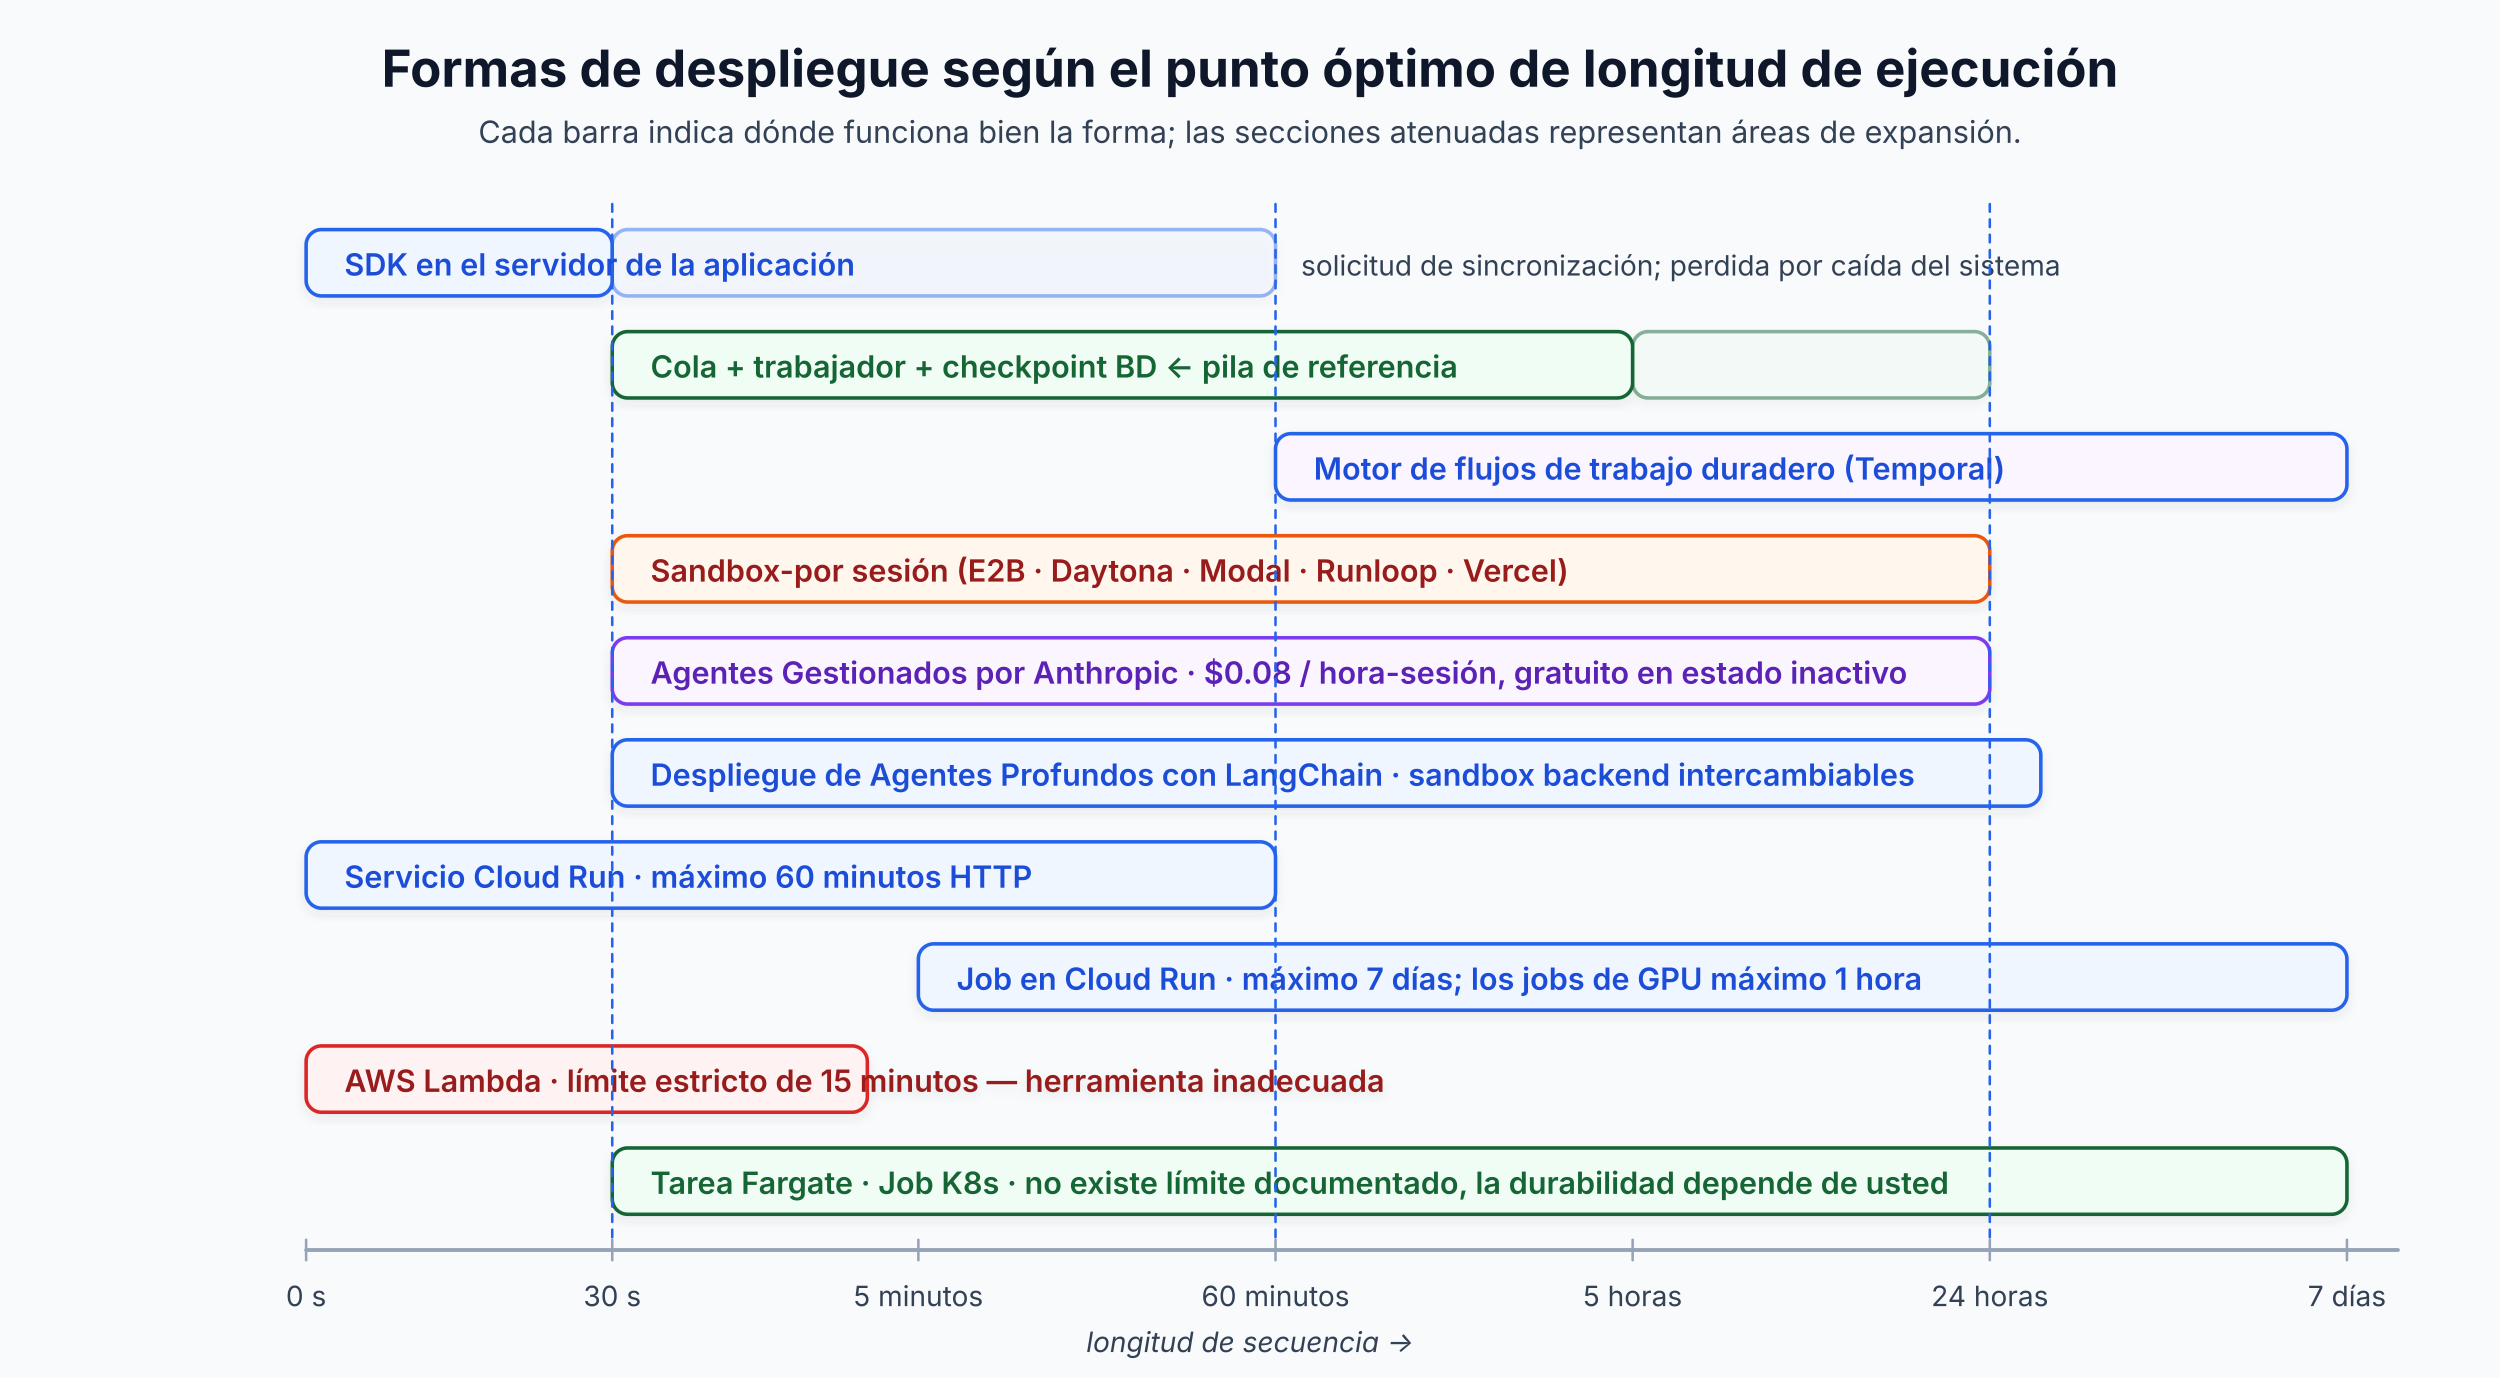
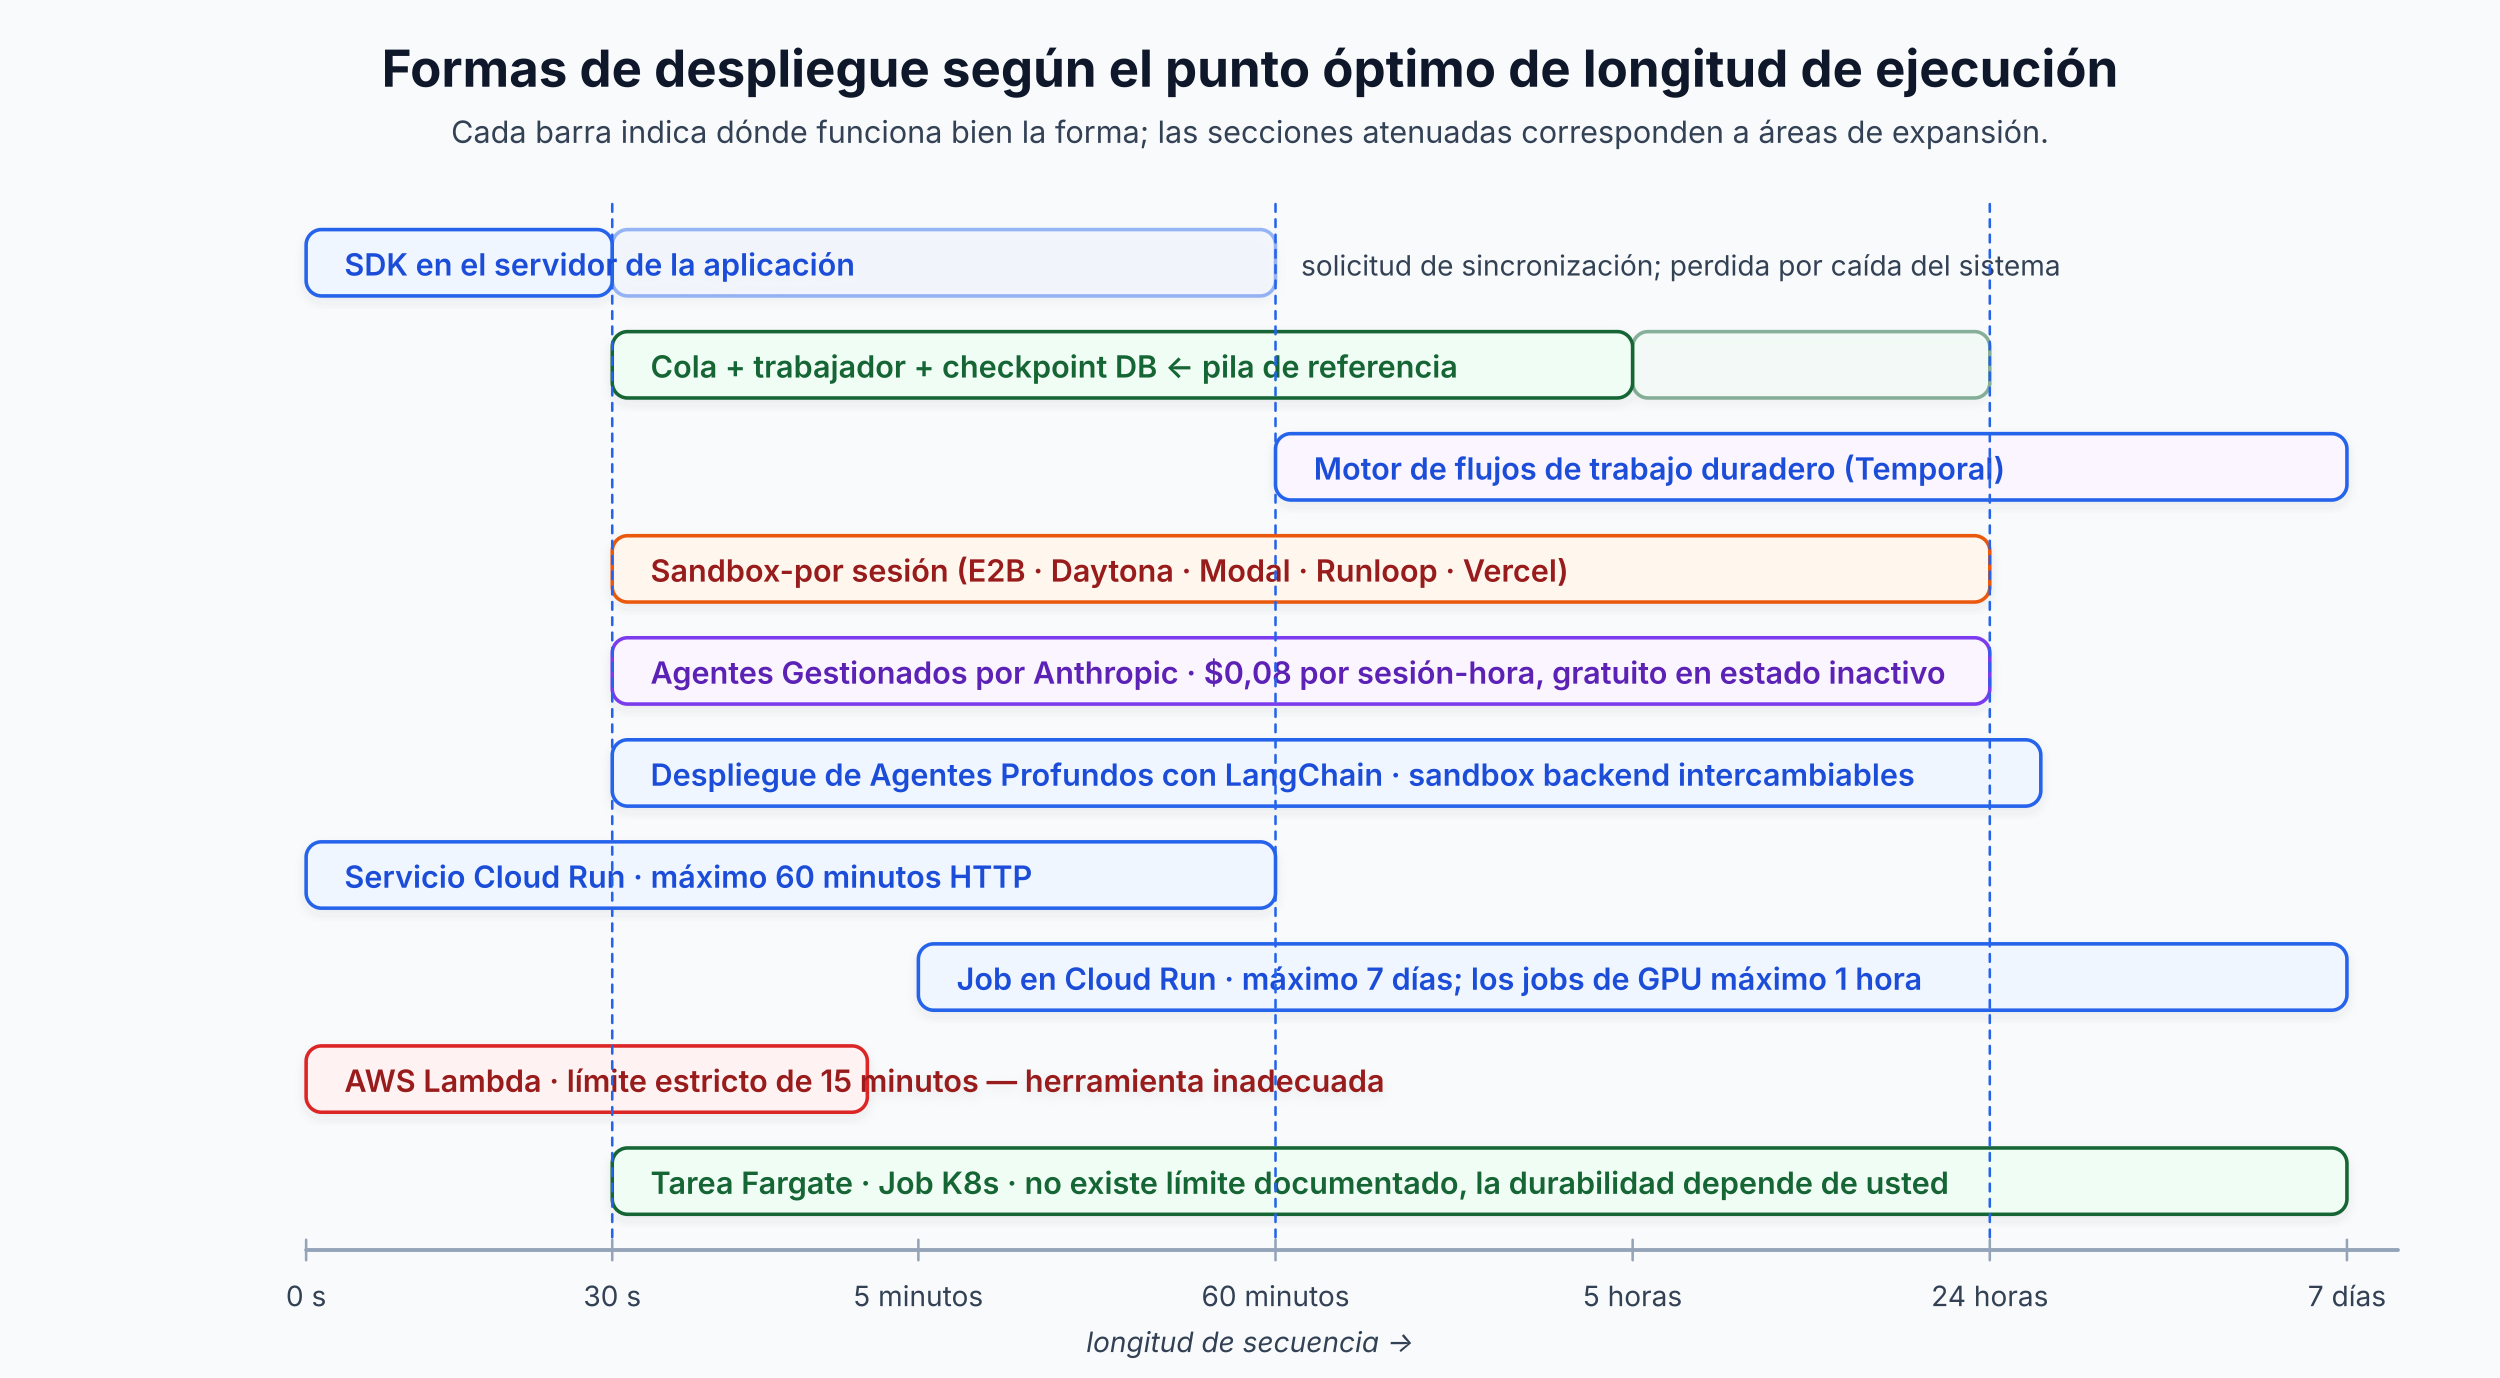
<svg xmlns="http://www.w3.org/2000/svg" viewBox="0 0 980 540" font-family="Inter, system-ui, sans-serif" role="img" aria-label="Deployment shapes and their run-length sweet spots" data-visual-system="evidence-plate-v1" preserveAspectRatio="xMidYMid meet" shape-rendering="geometricPrecision" text-rendering="geometricPrecision">
  <defs>
    <filter id="ds3" x="-20%" y="-20%" width="140%" height="140%">
      <feDropShadow dx="0" dy="2" stdDeviation="2" flood-color="#334155" flood-opacity="0.08" />
    </filter>
  </defs>
  <style data-visual-system="evidence-plate-v1">
    * { animation: none !important; }
    .anim-box, .bar, .bar-text, .seq-item, .t-box, .flow { opacity: 1 !important; transform: none !important; }
    path, line, polyline { stroke-linecap: round; stroke-linejoin: round; }
  </style>
  <rect width="980" height="540" fill="#f8fafc" />
  <text y="34" text-anchor="middle" font-size="20" font-weight="700" fill="#0f172a" x="490">Formas de despliegue según el punto óptimo de longitud de ejecución</text>
-   <text y="56" text-anchor="middle" font-size="12" fill="#334155" x="490">Cada barra indica dónde funciona bien la forma; las secciones atenuadas representan áreas de expansión.</text>
+   <text y="56" text-anchor="middle" font-size="12" fill="#334155" x="490">Cada barra indica dónde funciona bien la forma; las secciones atenuadas corresponden a áreas de expansión.</text>
  <line x1="120" y1="490" x2="940" y2="490" stroke="#94a3b8" stroke-width="1.5" />
  <g font-size="11" fill="#334155" text-anchor="middle">
    <line x1="120" y1="486" x2="120" y2="494" stroke="#94a3b8" />
    <text y="512" x="120">0 s</text>
    <line x1="240" y1="486" x2="240" y2="494" stroke="#94a3b8" />
    <text y="512" x="240">30 s</text>
    <line x1="360" y1="486" x2="360" y2="494" stroke="#94a3b8" />
    <text y="512" x="360">5 minutos</text>
    <line x1="500" y1="486" x2="500" y2="494" stroke="#94a3b8" />
    <text y="512" x="500">60 minutos</text>
    <line x1="640" y1="486" x2="640" y2="494" stroke="#94a3b8" />
    <text y="512" x="640">5 horas</text>
    <line x1="780" y1="486" x2="780" y2="494" stroke="#94a3b8" />
    <text y="512" x="780">24 horas</text>
    <line x1="920" y1="486" x2="920" y2="494" stroke="#94a3b8" />
    <text y="512" x="920">7 días</text>
  </g>
  <text y="530" text-anchor="middle" font-size="11" fill="#334155" font-style="italic" x="490">longitud de secuencia →</text>
  <g filter="url(#ds3)">
    <rect x="120" y="90" width="120" height="26" rx="6" fill="#eff6ff" stroke="#2563eb" stroke-width="1.4" />
    <rect x="240" y="90" width="260" height="26" rx="6" fill="#eff6ff" stroke="#2563eb" stroke-width="1.4" opacity="0.45" />
    <text y="108" font-size="12" font-weight="600" fill="#1d4ed8" x="135">SDK en el servidor de la aplicación</text>
  </g>
  <text y="108" font-size="11" fill="#334155" x="510">solicitud de sincronización; perdida por caída del sistema</text>
  <g filter="url(#ds3)">
    <rect x="240" y="130" width="400" height="26" rx="6" fill="#f0fdf4" stroke="#166534" stroke-width="1.4" />
    <rect x="640" y="130" width="140" height="26" rx="6" fill="#f0fdf4" stroke="#166534" stroke-width="1.4" opacity="0.5" />
-     <text y="148" font-size="12" font-weight="600" fill="#166534" x="255">Cola + trabajador + checkpoint BD ← pila de referencia</text>
+     <text y="148" font-size="12" font-weight="600" fill="#166534" x="255">Cola + trabajador + checkpoint DB ← pila de referencia</text>
  </g>
  <g filter="url(#ds3)">
    <rect x="500" y="170" width="420" height="26" rx="6" fill="#faf5ff" stroke="#2563eb" stroke-width="1.4" />
    <text y="188" font-size="12" font-weight="600" fill="#1d4ed8" x="515">Motor de flujos de trabajo duradero (Temporal)</text>
  </g>
  <g filter="url(#ds3)">
    <rect x="240" y="210" width="540" height="26" rx="6" fill="#fff7ed" stroke="#ea580c" stroke-width="1.4" />
    <text y="228" font-size="12" font-weight="600" fill="#991b1b" x="255">Sandbox-por sesión (E2B · Daytona · Modal · Runloop · Vercel)</text>
  </g>
  <g filter="url(#ds3)">
    <rect x="240" y="250" width="540" height="26" rx="6" fill="#faf5ff" stroke="#7c3aed" stroke-width="1.4" />
-     <text y="268" font-size="12" font-weight="600" fill="#5b21b6" x="255">Agentes Gestionados por Anthropic · $0.08 / hora-sesión, gratuito en estado inactivo</text>
+     <text y="268" font-size="12" font-weight="600" fill="#5b21b6" x="255">Agentes Gestionados por Anthropic · $0,08 por sesión-hora, gratuito en estado inactivo</text>
  </g>
  <g filter="url(#ds3)">
    <rect x="240" y="290" width="560" height="26" rx="6" fill="#eff6ff" stroke="#2563eb" stroke-width="1.4" />
    <text y="308" font-size="12" font-weight="600" fill="#1d4ed8" x="255">Despliegue de Agentes Profundos con LangChain · sandbox backend intercambiables</text>
  </g>
  <g filter="url(#ds3)">
    <rect x="120" y="330" width="380" height="26" rx="6" fill="#eff6ff" stroke="#2563eb" stroke-width="1.4" />
    <text y="348" font-size="12" font-weight="600" fill="#1d4ed8" x="135">Servicio Cloud Run · máximo 60 minutos HTTP</text>
  </g>
  <g filter="url(#ds3)">
    <rect x="360" y="370" width="560" height="26" rx="6" fill="#eff6ff" stroke="#2563eb" stroke-width="1.4" />
    <text y="388" font-size="12" font-weight="600" fill="#1d4ed8" x="375">Job en Cloud Run · máximo 7 días; los jobs de GPU máximo 1 hora</text>
  </g>
  <g filter="url(#ds3)">
    <rect x="120" y="410" width="220" height="26" rx="6" fill="#fef2f2" stroke="#dc2626" stroke-width="1.4" />
    <text y="428" font-size="12" font-weight="600" fill="#991b1b" x="135">AWS Lambda · límite estricto de 15 minutos — herramienta inadecuada</text>
  </g>
  <g filter="url(#ds3)">
    <rect x="240" y="450" width="680" height="26" rx="6" fill="#f0fdf4" stroke="#166534" stroke-width="1.4" />
    <text y="468" font-size="12" font-weight="600" fill="#166534" x="255">Tarea Fargate · Job K8s · no existe límite documentado, la durabilidad depende de usted</text>
  </g>
  <line x1="240" y1="80" x2="240" y2="486" stroke="#2563eb" stroke-dasharray="3 3" />
  <line x1="500" y1="80" x2="500" y2="486" stroke="#2563eb" stroke-dasharray="3 3" />
  <line x1="780" y1="80" x2="780" y2="486" stroke="#2563eb" stroke-dasharray="3 3" />
</svg>
